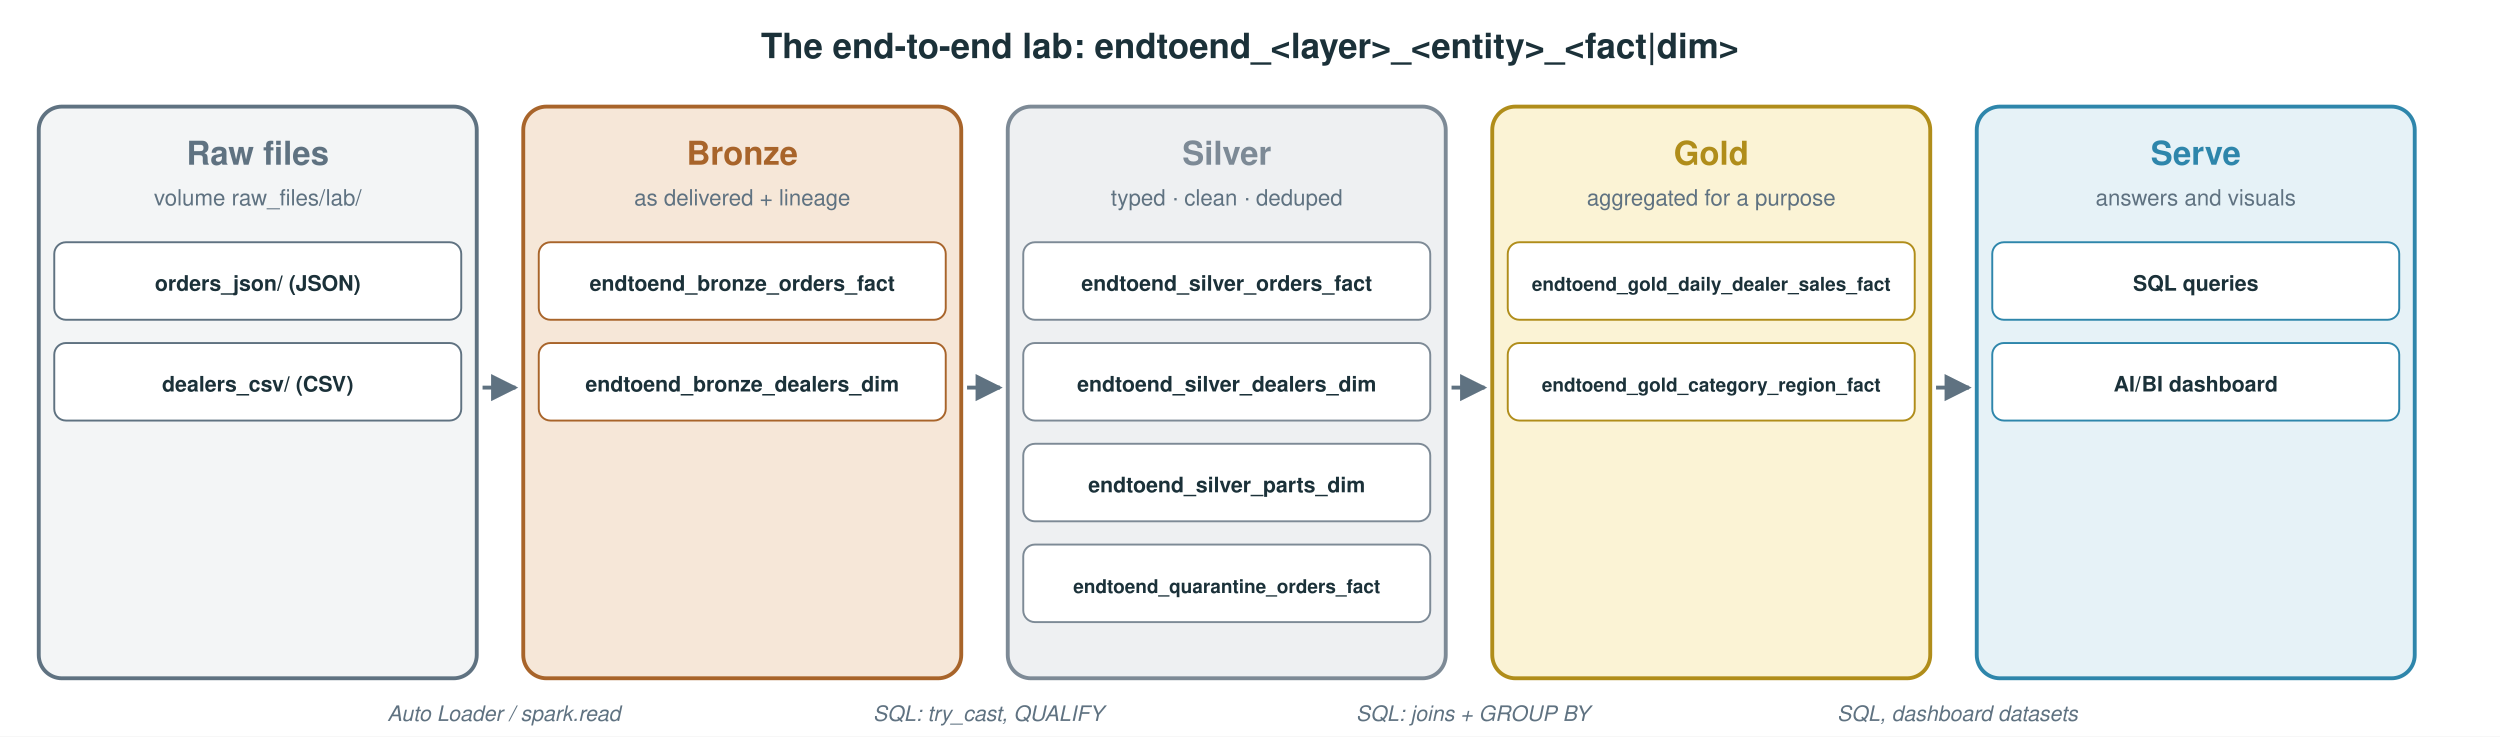
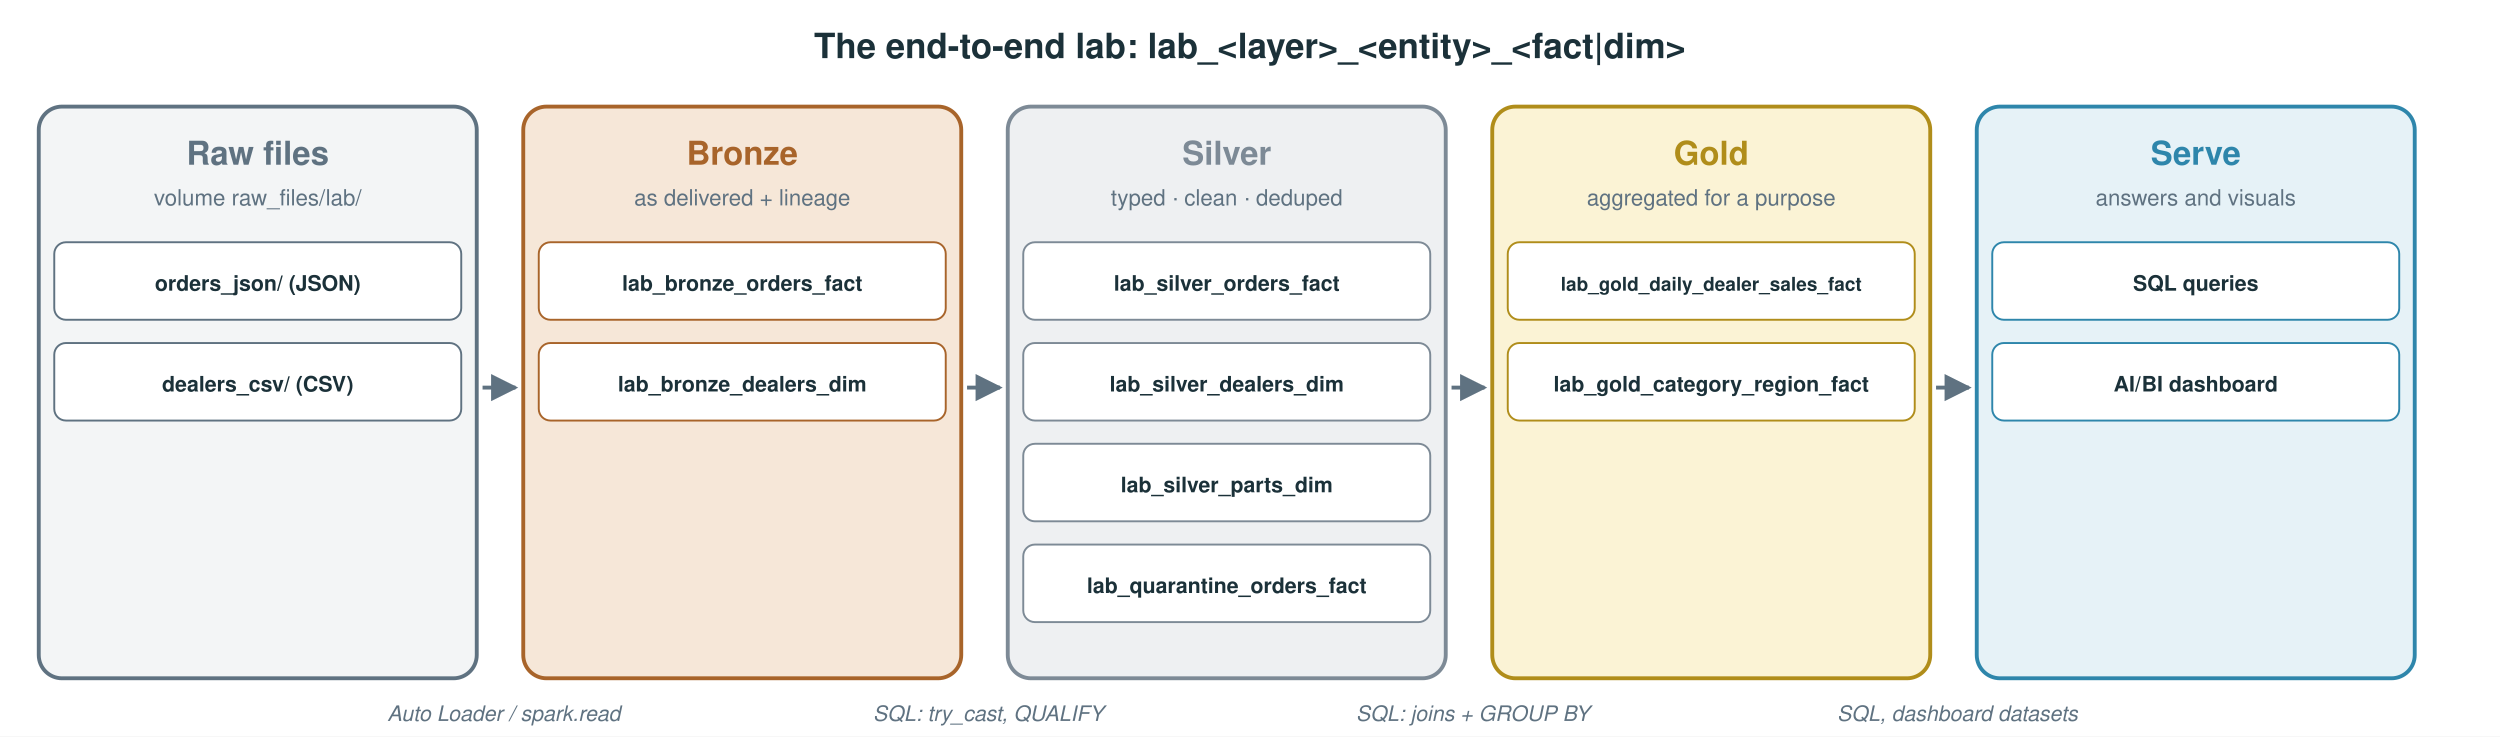
<svg xmlns="http://www.w3.org/2000/svg" width="1290" height="380" viewBox="0 0 1290 380">
  <defs>
    <marker id="ar" viewBox="0 0 10 10" refX="9" refY="5" markerWidth="7" markerHeight="7" orient="auto-start-reverse">
      <path d="M0,0 L10,5 L0,10 z" fill="#d1495b" />
    </marker>
    <marker id="ab" viewBox="0 0 10 10" refX="9" refY="5" markerWidth="7" markerHeight="7" orient="auto-start-reverse">
      <path d="M0,0 L10,5 L0,10 z" fill="#2e86ab" />
    </marker>
    <marker id="ag" viewBox="0 0 10 10" refX="9" refY="5" markerWidth="7" markerHeight="7" orient="auto-start-reverse">
      <path d="M0,0 L10,5 L0,10 z" fill="#3a7d44" />
    </marker>
    <marker id="am" viewBox="0 0 10 10" refX="9" refY="5" markerWidth="7" markerHeight="7" orient="auto-start-reverse">
      <path d="M0,0 L10,5 L0,10 z" fill="#5f7281" />
    </marker>
  </defs>
  <rect width="1290" height="380" fill="#ffffff" />
-   <text x="645" y="30" font-family="Helvetica, Arial, sans-serif" font-size="18" fill="#1b3139" font-weight="bold" text-anchor="middle">The end-to-end lab: endtoend_&lt;layer&gt;_&lt;entity&gt;_&lt;fact|dim&gt;</text>
+   <text x="645" y="30" font-family="Helvetica, Arial, sans-serif" font-size="18" fill="#1b3139" font-weight="bold" text-anchor="middle">The end-to-end lab: lab_&lt;layer&gt;_&lt;entity&gt;_&lt;fact|dim&gt;</text>
  <rect x="20" y="55" width="226" height="295" rx="12" fill="#f3f5f6" stroke="#5f7281" stroke-width="2" />
  <text x="133" y="85" font-family="Helvetica, Arial, sans-serif" font-size="17" fill="#5f7281" font-weight="bold" text-anchor="middle">Raw files</text>
  <text x="133" y="106" font-family="Helvetica, Arial, sans-serif" font-size="11.5" fill="#5f7281" font-weight="normal" text-anchor="middle">volume raw_files/lab/</text>
  <rect x="28" y="125" width="210" height="40" rx="6" fill="#fff" stroke="#5f7281" stroke-width="1" />
  <text x="133" y="150" font-family="Helvetica, Arial, sans-serif" font-size="11" fill="#1b3139" font-weight="bold" text-anchor="middle">orders_json/ (JSON)</text>
  <rect x="28" y="177" width="210" height="40" rx="6" fill="#fff" stroke="#5f7281" stroke-width="1" />
  <text x="133" y="202" font-family="Helvetica, Arial, sans-serif" font-size="11" fill="#1b3139" font-weight="bold" text-anchor="middle">dealers_csv/ (CSV)</text>
  <rect x="270" y="55" width="226" height="295" rx="12" fill="#f6e7d8" stroke="#a8642a" stroke-width="2" />
  <text x="383" y="85" font-family="Helvetica, Arial, sans-serif" font-size="17" fill="#a8642a" font-weight="bold" text-anchor="middle">Bronze</text>
  <text x="383" y="106" font-family="Helvetica, Arial, sans-serif" font-size="11.5" fill="#5f7281" font-weight="normal" text-anchor="middle">as delivered + lineage</text>
  <rect x="278" y="125" width="210" height="40" rx="6" fill="#fff" stroke="#a8642a" stroke-width="1" />
-   <text x="383" y="150" font-family="Helvetica, Arial, sans-serif" font-size="11" fill="#1b3139" font-weight="bold" text-anchor="middle">endtoend_bronze_orders_fact</text>
+   <text x="383" y="150" font-family="Helvetica, Arial, sans-serif" font-size="11" fill="#1b3139" font-weight="bold" text-anchor="middle">lab_bronze_orders_fact</text>
  <rect x="278" y="177" width="210" height="40" rx="6" fill="#fff" stroke="#a8642a" stroke-width="1" />
-   <text x="383" y="202" font-family="Helvetica, Arial, sans-serif" font-size="11" fill="#1b3139" font-weight="bold" text-anchor="middle">endtoend_bronze_dealers_dim</text>
+   <text x="383" y="202" font-family="Helvetica, Arial, sans-serif" font-size="11" fill="#1b3139" font-weight="bold" text-anchor="middle">lab_bronze_dealers_dim</text>
  <rect x="520" y="55" width="226" height="295" rx="12" fill="#eef0f2" stroke="#7d8a96" stroke-width="2" />
  <text x="633" y="85" font-family="Helvetica, Arial, sans-serif" font-size="17" fill="#7d8a96" font-weight="bold" text-anchor="middle">Silver</text>
  <text x="633" y="106" font-family="Helvetica, Arial, sans-serif" font-size="11.5" fill="#5f7281" font-weight="normal" text-anchor="middle">typed · clean · deduped</text>
  <rect x="528" y="125" width="210" height="40" rx="6" fill="#fff" stroke="#7d8a96" stroke-width="1" />
-   <text x="633" y="150" font-family="Helvetica, Arial, sans-serif" font-size="11" fill="#1b3139" font-weight="bold" text-anchor="middle">endtoend_silver_orders_fact</text>
+   <text x="633" y="150" font-family="Helvetica, Arial, sans-serif" font-size="11" fill="#1b3139" font-weight="bold" text-anchor="middle">lab_silver_orders_fact</text>
  <rect x="528" y="177" width="210" height="40" rx="6" fill="#fff" stroke="#7d8a96" stroke-width="1" />
-   <text x="633" y="202" font-family="Helvetica, Arial, sans-serif" font-size="11" fill="#1b3139" font-weight="bold" text-anchor="middle">endtoend_silver_dealers_dim</text>
+   <text x="633" y="202" font-family="Helvetica, Arial, sans-serif" font-size="11" fill="#1b3139" font-weight="bold" text-anchor="middle">lab_silver_dealers_dim</text>
  <rect x="528" y="229" width="210" height="40" rx="6" fill="#fff" stroke="#7d8a96" stroke-width="1" />
-   <text x="633" y="254" font-family="Helvetica, Arial, sans-serif" font-size="11" fill="#1b3139" font-weight="bold" text-anchor="middle">endtoend_silver_parts_dim</text>
+   <text x="633" y="254" font-family="Helvetica, Arial, sans-serif" font-size="11" fill="#1b3139" font-weight="bold" text-anchor="middle">lab_silver_parts_dim</text>
  <rect x="528" y="281" width="210" height="40" rx="6" fill="#fff" stroke="#7d8a96" stroke-width="1" />
-   <text x="633" y="306" font-family="Helvetica, Arial, sans-serif" font-size="9.8" fill="#1b3139" font-weight="bold" text-anchor="middle">endtoend_quarantine_orders_fact</text>
+   <text x="633" y="306" font-family="Helvetica, Arial, sans-serif" font-size="11" fill="#1b3139" font-weight="bold" text-anchor="middle">lab_quarantine_orders_fact</text>
  <rect x="770" y="55" width="226" height="295" rx="12" fill="#fbf3d5" stroke="#b08d1a" stroke-width="2" />
  <text x="883" y="85" font-family="Helvetica, Arial, sans-serif" font-size="17" fill="#b08d1a" font-weight="bold" text-anchor="middle">Gold</text>
  <text x="883" y="106" font-family="Helvetica, Arial, sans-serif" font-size="11.5" fill="#5f7281" font-weight="normal" text-anchor="middle">aggregated for a purpose</text>
  <rect x="778" y="125" width="210" height="40" rx="6" fill="#fff" stroke="#b08d1a" stroke-width="1" />
-   <text x="883" y="150" font-family="Helvetica, Arial, sans-serif" font-size="9.8" fill="#1b3139" font-weight="bold" text-anchor="middle">endtoend_gold_daily_dealer_sales_fact</text>
+   <text x="883" y="150" font-family="Helvetica, Arial, sans-serif" font-size="9.8" fill="#1b3139" font-weight="bold" text-anchor="middle">lab_gold_daily_dealer_sales_fact</text>
  <rect x="778" y="177" width="210" height="40" rx="6" fill="#fff" stroke="#b08d1a" stroke-width="1" />
-   <text x="883" y="202" font-family="Helvetica, Arial, sans-serif" font-size="9.8" fill="#1b3139" font-weight="bold" text-anchor="middle">endtoend_gold_category_region_fact</text>
+   <text x="883" y="202" font-family="Helvetica, Arial, sans-serif" font-size="11" fill="#1b3139" font-weight="bold" text-anchor="middle">lab_gold_category_region_fact</text>
  <rect x="1020" y="55" width="226" height="295" rx="12" fill="#e6f2f7" stroke="#2e86ab" stroke-width="2" />
  <text x="1133" y="85" font-family="Helvetica, Arial, sans-serif" font-size="17" fill="#2e86ab" font-weight="bold" text-anchor="middle">Serve</text>
  <text x="1133" y="106" font-family="Helvetica, Arial, sans-serif" font-size="11.5" fill="#5f7281" font-weight="normal" text-anchor="middle">answers and visuals</text>
  <rect x="1028" y="125" width="210" height="40" rx="6" fill="#fff" stroke="#2e86ab" stroke-width="1" />
  <text x="1133" y="150" font-family="Helvetica, Arial, sans-serif" font-size="11" fill="#1b3139" font-weight="bold" text-anchor="middle">SQL queries</text>
  <rect x="1028" y="177" width="210" height="40" rx="6" fill="#fff" stroke="#2e86ab" stroke-width="1" />
  <text x="1133" y="202" font-family="Helvetica, Arial, sans-serif" font-size="11" fill="#1b3139" font-weight="bold" text-anchor="middle">AI/BI dashboard</text>
  <line x1="249" y1="200" x2="266" y2="200" stroke="#5f7281" stroke-width="2" marker-end="url(#am)" />
  <line x1="499" y1="200" x2="516" y2="200" stroke="#5f7281" stroke-width="2" marker-end="url(#am)" />
  <line x1="749" y1="200" x2="766" y2="200" stroke="#5f7281" stroke-width="2" marker-end="url(#am)" />
  <line x1="999" y1="200" x2="1016" y2="200" stroke="#5f7281" stroke-width="2" marker-end="url(#am)" />
  <text x="260" y="372" font-family="Helvetica, Arial, sans-serif" font-size="11" fill="#5f7281" font-weight="normal" text-anchor="middle" font-style="italic">Auto Loader / spark.read</text>
  <text x="510" y="372" font-family="Helvetica, Arial, sans-serif" font-size="11" fill="#5f7281" font-weight="normal" text-anchor="middle" font-style="italic">SQL: try_cast, QUALIFY</text>
  <text x="760" y="372" font-family="Helvetica, Arial, sans-serif" font-size="11" fill="#5f7281" font-weight="normal" text-anchor="middle" font-style="italic">SQL: joins + GROUP BY</text>
  <text x="1010" y="372" font-family="Helvetica, Arial, sans-serif" font-size="11" fill="#5f7281" font-weight="normal" text-anchor="middle" font-style="italic">SQL, dashboard datasets</text>
</svg>
